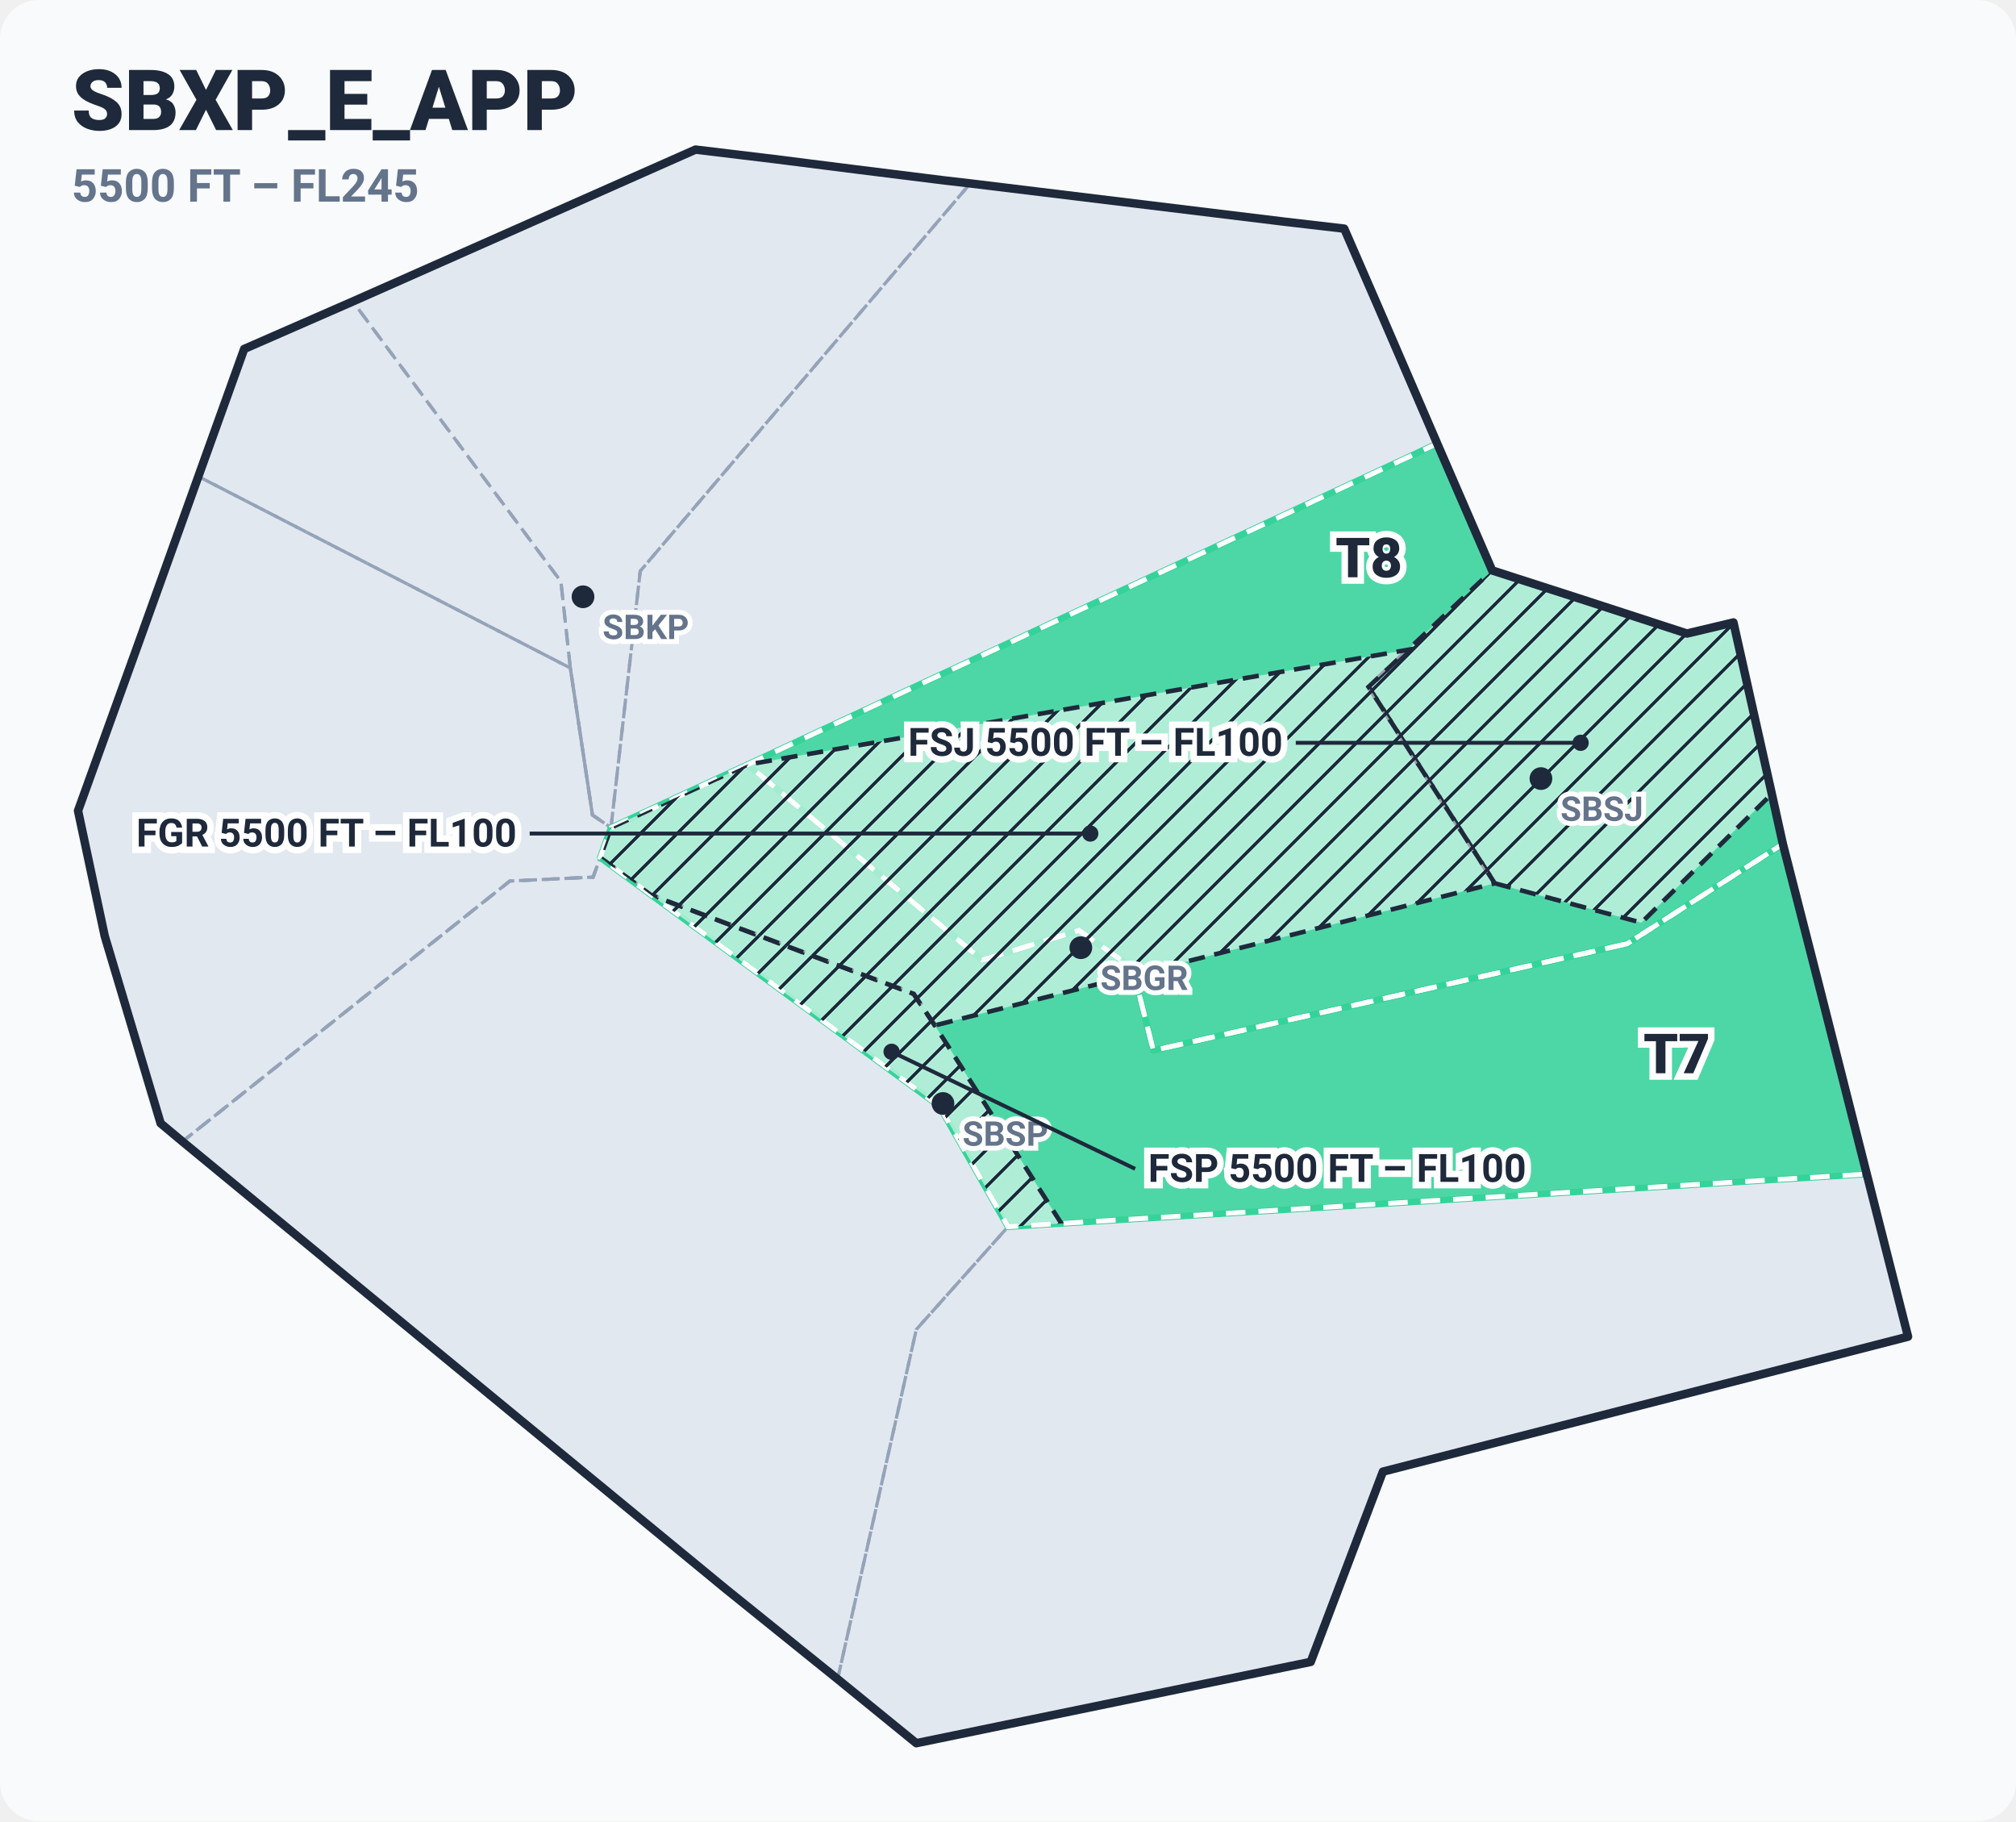
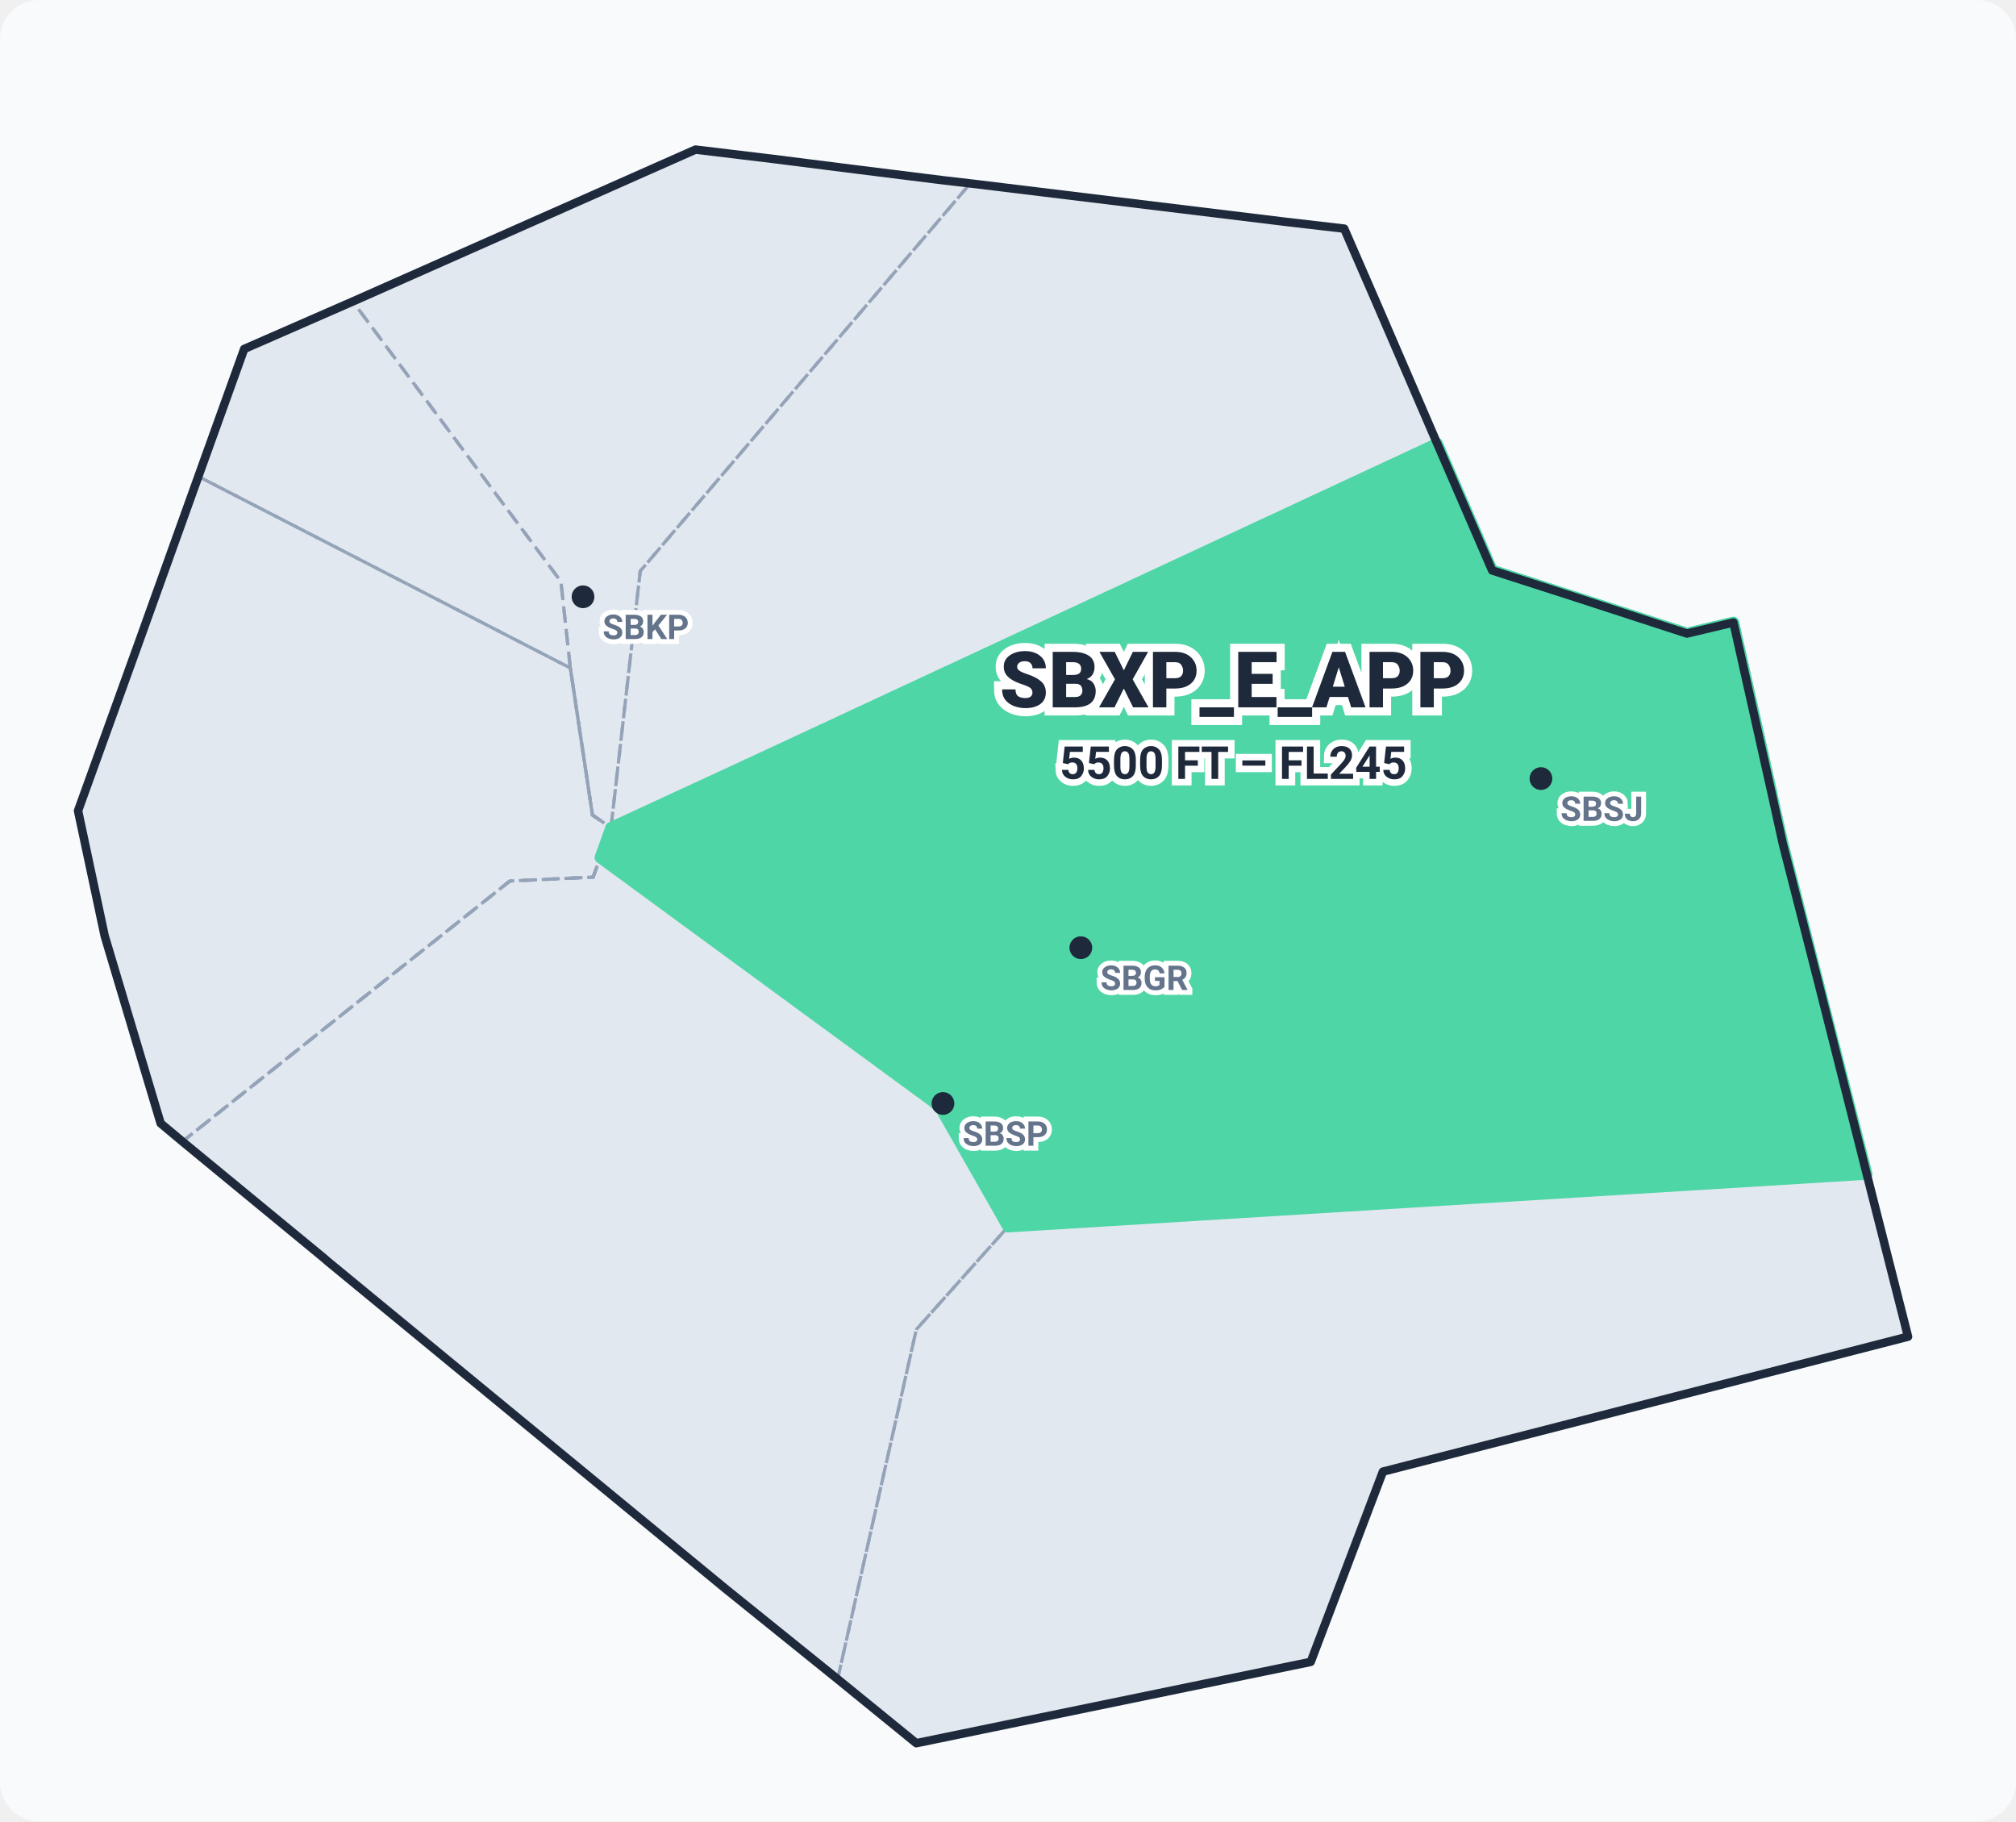
<svg xmlns="http://www.w3.org/2000/svg" viewBox="0 0 620 560" width="620" height="560" role="img" aria-label="TMA São Paulo: setores do APP" font-family="Ubuntu Sans, Ubuntu, Segoe UI, Roboto, Arial, sans-serif">
  <rect width="620" height="560" rx="12" fill="#f8fafc" />
-   <defs>
-     <pattern id="hach" width="8" height="8" patternUnits="userSpaceOnUse" patternTransform="rotate(45)">
-       <rect width="8" height="8" fill="#fff" fill-opacity="0.55" />
-       <path d="M0,0 V8" stroke="#1e293b" stroke-width="2" />
-     </pattern>
-     <clipPath id="clip-alvo">
-       <path d="M289.4,341.0 L286.8,338.6 L184.6,263.7 L187.9,254.5 L229.9,235.1 L302.1,295.2 L331.8,286.1 L348.3,297.6 L354.7,323.0 L500.4,290.2 L548.3,259.5 L574.1,361.0 L310.0,377.2 L289.4,341.0 Z" />
-       <path d="M500.4,290.2 L354.7,323.0 L348.3,297.6 L331.8,286.1 L302.1,295.2 L229.9,235.1 L442.0,136.4 L458.9,175.4 L518.8,194.8 L533.1,191.4 L548.3,259.5 L500.4,290.2 Z" />
-     </clipPath>
-   </defs>
  <path d="M485.6,184.0 L458.9,175.4 L442.0,136.4 L423.7,94.0 L413.4,70.3 L395.3,68.2 L298.4,56.4 L290.6,55.5 L263.3,52.1 L238.0,48.9 L213.9,46.0 L108.5,92.7 L75.1,107.3 L61.0,146.5 L42.3,198.6 L24.0,249.3 L32.2,287.8 L49.4,345.4 L56.1,351.0 L99.7,386.9 L100.6,387.7 L223.6,488.9 L224.6,489.7 L257.6,516.3 L281.8,536.0 L403.1,511.0 L425.3,452.5 L586.8,411.0 L574.1,361.0 L559.3,302.5 L548.3,259.5 L544.9,244.1 L533.1,191.4 L518.8,194.8 L485.6,184.0 Z" fill="#e2e8f0" />
  <path d="M586.8,411.0 L425.2,452.5 L403.1,511.0 L281.8,536.0 L257.6,516.3 L281.8,408.8 L310.0,377.2 L574.1,361.0 L586.8,411.0 Z" fill="none" stroke="#94a3b8" stroke-width="1" stroke-dasharray="4 3" />
  <path d="M32.2,287.8 L24.0,249.3 L61.0,146.5 L175.4,205.4 L182.2,250.6 L187.9,254.5 L182.4,269.7 L156.8,270.9 L56.1,351.0 L49.4,345.4 L32.2,287.8 Z" fill="none" stroke="#94a3b8" stroke-width="1" stroke-dasharray="4 3" />
  <path d="M223.6,488.9 L124.9,407.8 L56.1,351.0 L156.8,270.9 L182.4,269.7 L184.6,263.7 L286.8,338.6 L289.4,341.0 L310.0,377.2 L281.8,408.8 L257.6,516.3 L223.6,488.9 Z" fill="none" stroke="#94a3b8" stroke-width="1" stroke-dasharray="4 3" />
  <path d="M187.9,254.5 L182.4,269.7 L156.8,270.9 L56.1,351.0 L49.4,345.4 L32.2,287.8 L24.0,249.3 L75.1,107.3 L108.5,92.7 L172.5,178.8 L175.4,205.4 L182.2,250.6 L187.9,254.5 Z" fill="none" stroke="#94a3b8" stroke-width="1" stroke-dasharray="4 3" />
  <path d="M182.2,250.6 L175.4,205.4 L61.0,146.5 L75.1,107.3 L213.9,46.0 L298.4,56.4 L196.9,175.6 L187.9,254.5 L182.2,250.6 Z" fill="none" stroke="#94a3b8" stroke-width="1" stroke-dasharray="4 3" />
  <path d="M175.4,205.4 L172.5,178.8 L108.5,92.7 L213.9,46.0 L298.4,56.4 L413.4,70.3 L442.0,136.4 L229.9,235.1 L187.9,254.5 L182.2,250.6 L175.4,205.4 Z" fill="none" stroke="#94a3b8" stroke-width="1" stroke-dasharray="4 3" />
  <path d="M298.4,56.4 L413.4,70.3 L442.0,136.4 L229.9,235.1 L187.9,254.5 L196.9,175.6 L298.4,56.4 Z" fill="none" stroke="#94a3b8" stroke-width="1" stroke-dasharray="4 3" />
-   <path d="M289.4,341.0 L286.8,338.6 L184.6,263.7 L187.9,254.5 L229.9,235.1 L302.1,295.2 L331.8,286.1 L348.3,297.6 L354.7,323.0 L500.4,290.2 L548.3,259.5 L574.1,361.0 L310.0,377.2 L289.4,341.0 Z" fill="#34d399" fill-opacity="0.85" stroke="#34d399" stroke-width="2" stroke-linejoin="round" />
-   <path d="M500.4,290.2 L354.7,323.0 L348.3,297.6 L331.8,286.1 L302.1,295.2 L229.9,235.1 L442.0,136.4 L458.9,175.4 L518.8,194.8 L533.1,191.4 L548.3,259.5 L500.4,290.2 Z" fill="#34d399" fill-opacity="0.85" stroke="#34d399" stroke-width="2" stroke-linejoin="round" />
-   <path d="M289.4,341.0 L286.8,338.6 L184.6,263.7 L187.9,254.5 L229.9,235.1 L302.1,295.2 L331.8,286.1 L348.3,297.6 L354.7,323.0 L500.4,290.2 L548.3,259.5 L574.1,361.0 L310.0,377.2 L289.4,341.0 Z" fill="none" stroke="#fff" stroke-width="1.5" stroke-dasharray="6 4" />
-   <path d="M500.4,290.2 L354.7,323.0 L348.3,297.6 L331.8,286.1 L302.1,295.2 L229.9,235.1 L442.0,136.4 L458.9,175.4 L518.8,194.8 L533.1,191.4 L548.3,259.5 L500.4,290.2 Z" fill="none" stroke="#fff" stroke-width="1.5" stroke-dasharray="6 4" />
-   <path d="M346.3,407.3 L295.7,430.8 L228.1,323.7 L188.7,306.7 L187.2,265.7 L200.2,275.2 L281.0,305.6 L287.5,315.3 L346.3,407.3 Z" fill="url(#hach)" stroke="#1e293b" stroke-width="1.4" stroke-dasharray="5 3" clip-path="url(#clip-alvo)" />
-   <path d="M533.1,191.4 L544.9,244.1 L504.8,283.7 L459.7,271.6 L420.9,211.2 L458.9,175.4 L518.8,194.8 L533.1,191.4 Z" fill="url(#hach)" stroke="#1e293b" stroke-width="1.4" stroke-dasharray="5 3" />
-   <path d="M287.5,315.3 L281.0,305.6 L200.2,275.2 L184.6,263.7 L187.9,254.5 L229.9,235.1 L433.0,199.8 L420.9,211.2 L459.7,271.6 L287.5,315.3 Z" fill="url(#hach)" stroke="#1e293b" stroke-width="1.4" stroke-dasharray="5 3" clip-path="url(#clip-alvo)" />
+   <g>
+     <path d="M533.1,191.4 L544.9,244.1 L504.8,283.7 L459.7,271.6 L420.9,211.2 L458.9,175.4 L518.8,194.8 L533.1,191.4 Z" fill="#4ed6a6" stroke="#4ed6a6" stroke-width="3.5" stroke-linejoin="round" />
+     <path d="M289.4,341.0 L286.8,338.6 L184.6,263.7 L187.9,254.5 L229.9,235.1 L302.1,295.2 L331.8,286.1 L348.3,297.6 L354.7,323.0 L500.4,290.2 L548.3,259.5 L574.1,361.0 L310.0,377.2 L289.4,341.0 Z" fill="#4ed6a6" stroke="#4ed6a6" stroke-width="3.5" stroke-linejoin="round" />
+     <path d="M500.4,290.2 L354.7,323.0 L348.3,297.6 L331.8,286.1 L302.1,295.2 L229.9,235.1 L442.0,136.4 L458.9,175.4 L518.8,194.8 L533.1,191.4 L548.3,259.5 L500.4,290.2 Z" fill="#4ed6a6" stroke="#4ed6a6" stroke-width="3.5" stroke-linejoin="round" />
+   </g>
  <path d="M485.6,184.0 L458.9,175.4 L442.0,136.4 L423.7,94.0 L413.4,70.3 L395.3,68.2 L298.4,56.4 L290.6,55.5 L263.3,52.1 L238.0,48.9 L213.9,46.0 L108.5,92.7 L75.1,107.3 L61.0,146.5 L42.3,198.6 L24.0,249.3 L32.2,287.8 L49.4,345.4 L56.1,351.0 L99.7,386.9 L100.6,387.7 L223.6,488.9 L224.6,489.7 L257.6,516.3 L281.8,536.0 L403.1,511.0 L425.3,452.5 L586.8,411.0 L574.1,361.0 L559.3,302.5 L548.3,259.5 L544.9,244.1 L533.1,191.4 L518.8,194.8 L485.6,184.0 Z" fill="none" stroke="#1e293b" stroke-width="2.6" stroke-linejoin="round" />
  <circle cx="332.4" cy="291.4" r="3.5" fill="#1e293b" />
  <text x="338.4" y="304.4" font-size="10.5" fill="#64748b" font-weight="600" paint-order="stroke" stroke="#fff" stroke-width="3">SBGR</text>
  <circle cx="290.0" cy="339.3" r="3.5" fill="#1e293b" />
  <text x="296.0" y="352.3" font-size="10.5" fill="#64748b" font-weight="600" paint-order="stroke" stroke="#fff" stroke-width="3">SBSP</text>
  <circle cx="179.3" cy="183.5" r="3.5" fill="#1e293b" />
  <text x="185.3" y="196.5" font-size="10.5" fill="#64748b" font-weight="600" paint-order="stroke" stroke="#fff" stroke-width="3">SBKP</text>
  <circle cx="473.9" cy="239.4" r="3.5" fill="#1e293b" />
  <text x="479.9" y="252.4" font-size="10.5" fill="#64748b" font-weight="600" paint-order="stroke" stroke="#fff" stroke-width="3">SBSJ</text>
-   <text x="515.7" y="330.0" text-anchor="middle" font-size="17" font-weight="800" fill="#1e293b" paint-order="stroke" stroke="#fff" stroke-width="4">T7</text>
-   <text x="421.0" y="177.5" text-anchor="middle" font-size="17" font-weight="800" fill="#1e293b" paint-order="stroke" stroke="#fff" stroke-width="4">T8</text>
-   <path d="M486.1,228.4 L398.5,228.4" stroke="#1e293b" stroke-width="1.2" />
-   <circle cx="486.1" cy="228.4" r="2.5" fill="#1e293b" />
-   <text x="394.5" y="232.4" text-anchor="end" font-size="12" font-weight="700" fill="#1e293b" paint-order="stroke" stroke="#fff" stroke-width="4">FSJ 5500 FT – FL100</text>
-   <path d="M335.3,256.3 L162.9,256.3" stroke="#1e293b" stroke-width="1.2" />
-   <circle cx="335.3" cy="256.3" r="2.5" fill="#1e293b" />
-   <text x="158.9" y="260.3" text-anchor="end" font-size="12" font-weight="700" fill="#1e293b" paint-order="stroke" stroke="#fff" stroke-width="4">FGR 5500 FT – FL100</text>
-   <path d="M274.2,323.4 L349.1,359.4" stroke="#1e293b" stroke-width="1.2" />
-   <circle cx="274.2" cy="323.4" r="2.5" fill="#1e293b" />
-   <text x="353.1" y="363.4" text-anchor="start" font-size="12" font-weight="700" fill="#1e293b" paint-order="stroke" stroke="#fff" stroke-width="4">FSP 5500 FT – FL100</text>
-   <text x="22" y="40" font-size="26" font-weight="800" fill="#1e293b">SBXP_E_APP</text>
-   <text x="22" y="62" font-size="14" font-weight="700" fill="#64748b">5500 FT – FL245</text>
+   <text x="379.3" y="217.5" text-anchor="middle" font-size="24" font-weight="800" fill="#1e293b" paint-order="stroke" stroke="#fff" stroke-width="5">SBXP_E_APP</text>
+   <text x="379.3" y="239.5" text-anchor="middle" font-size="14" font-weight="700" fill="#1e293b" paint-order="stroke" stroke="#fff" stroke-width="4">5500 FT – FL245</text>
</svg>
